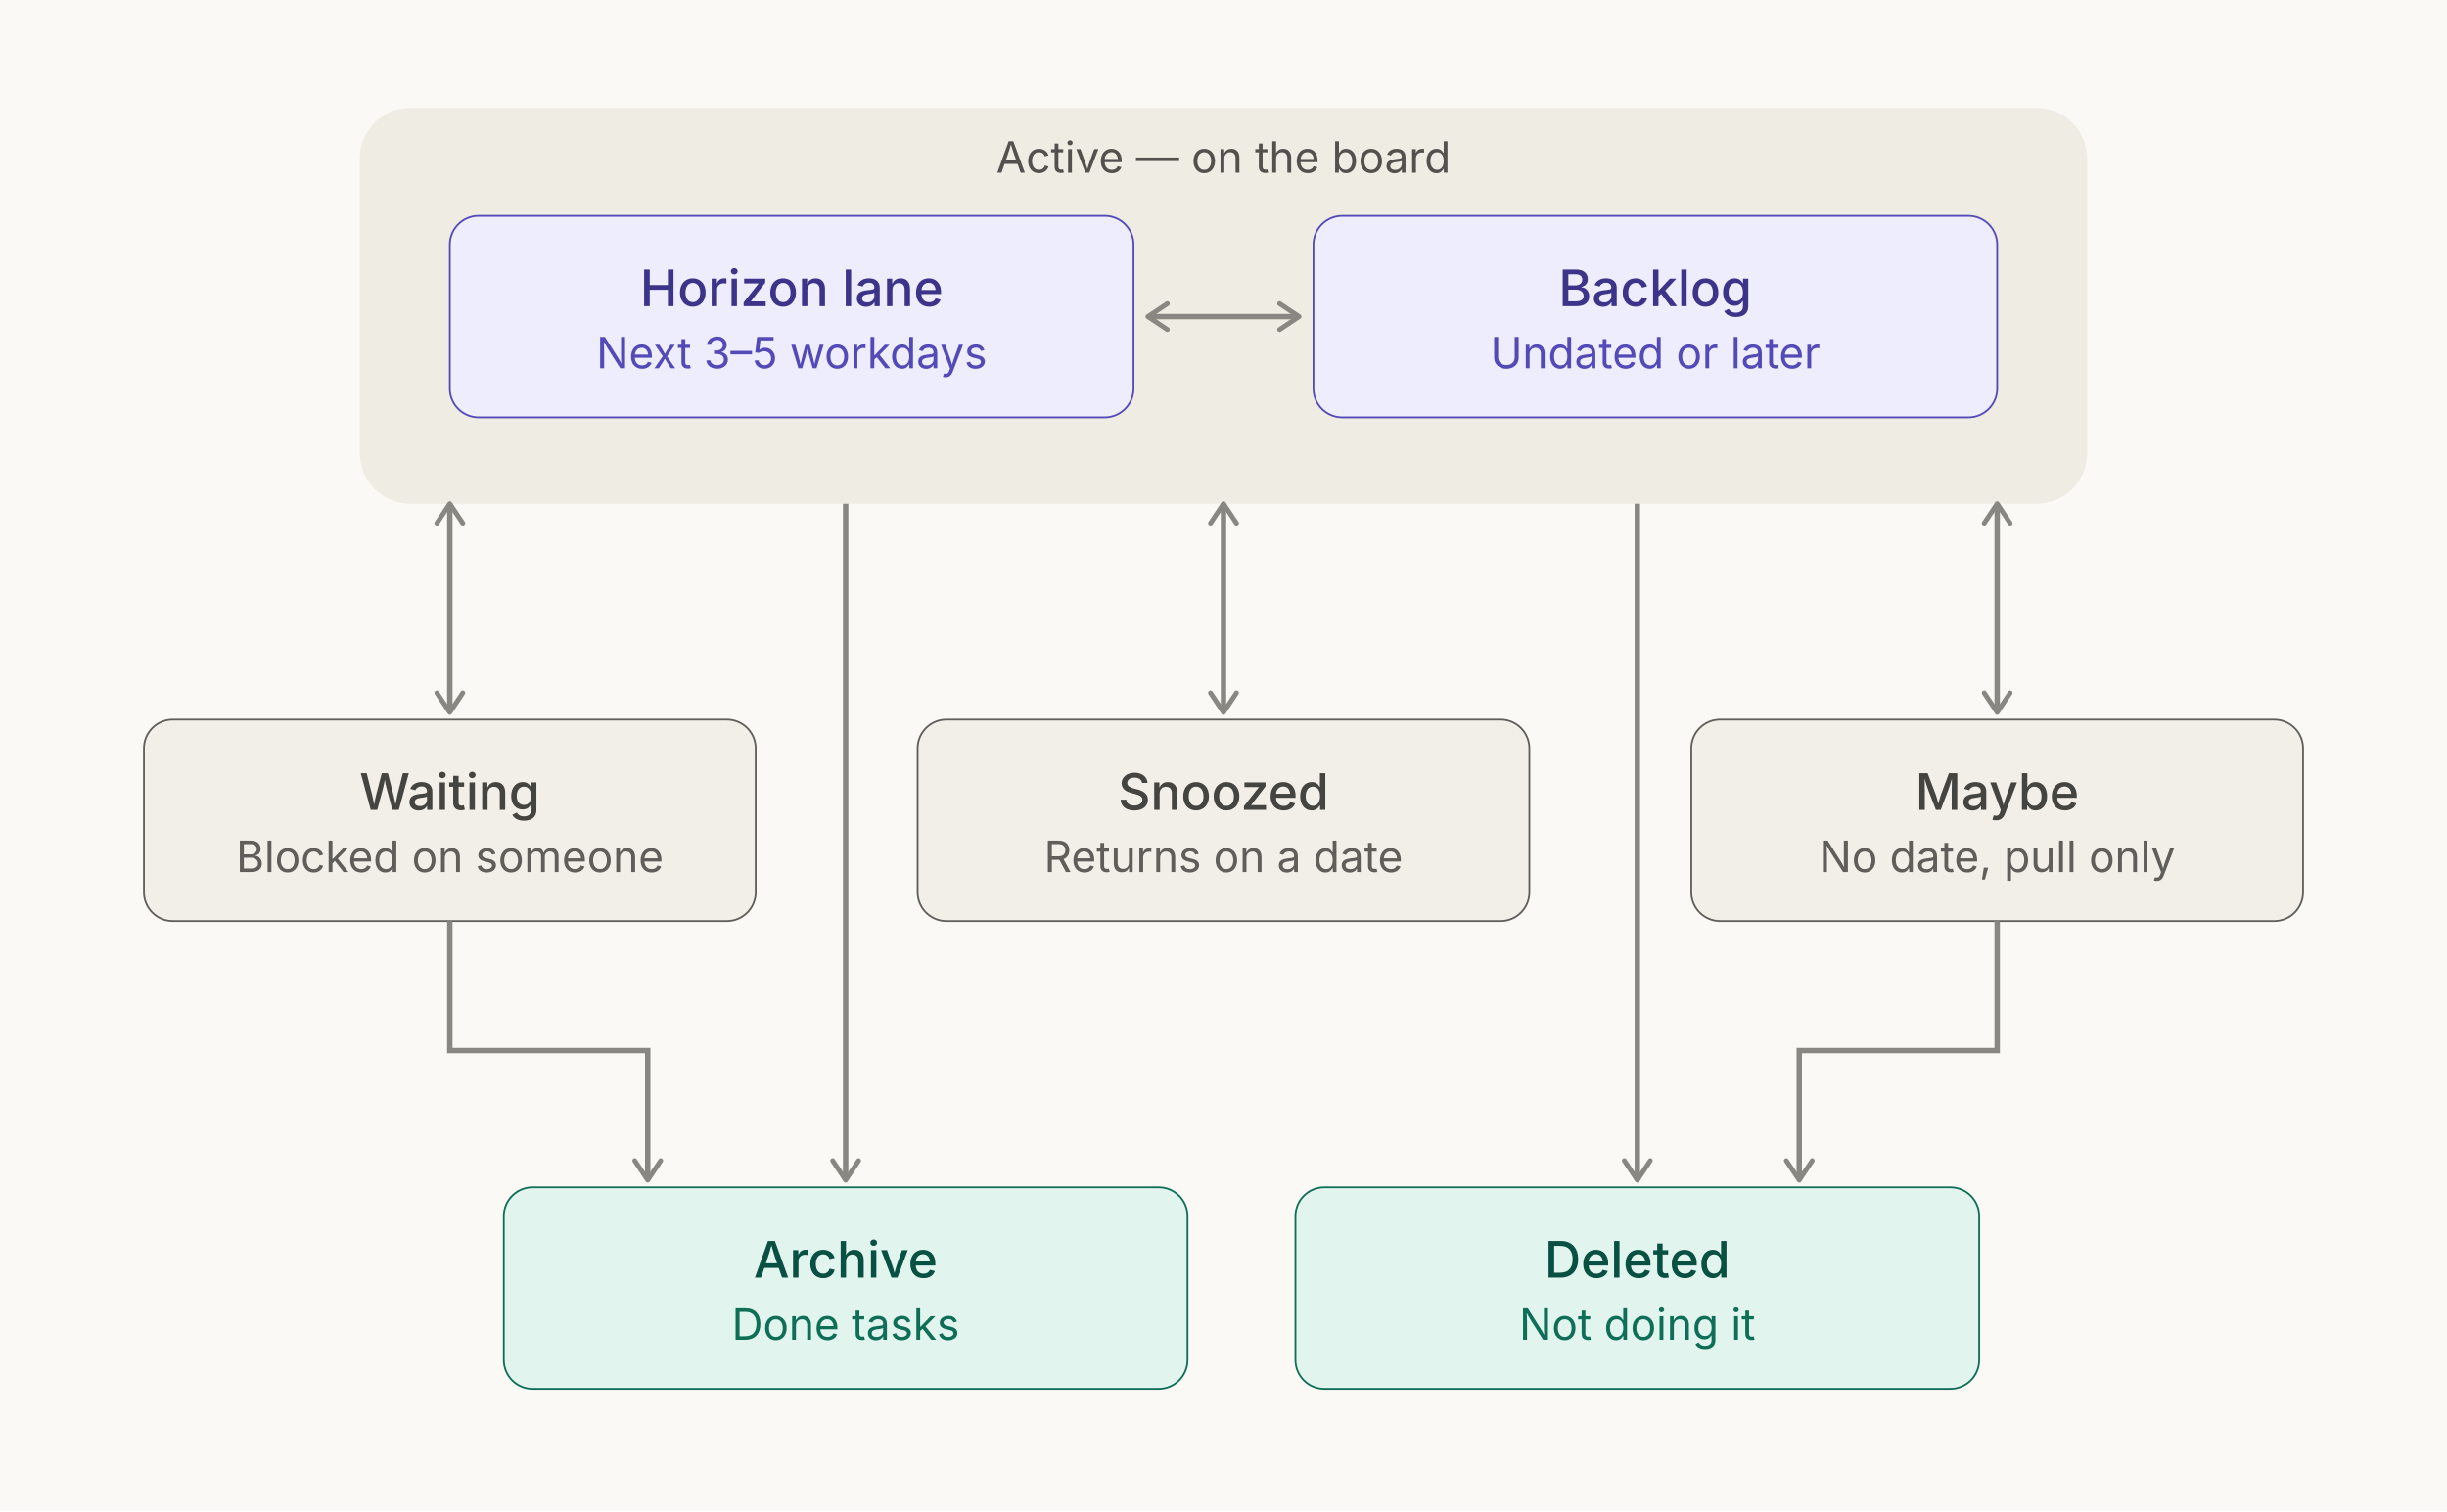
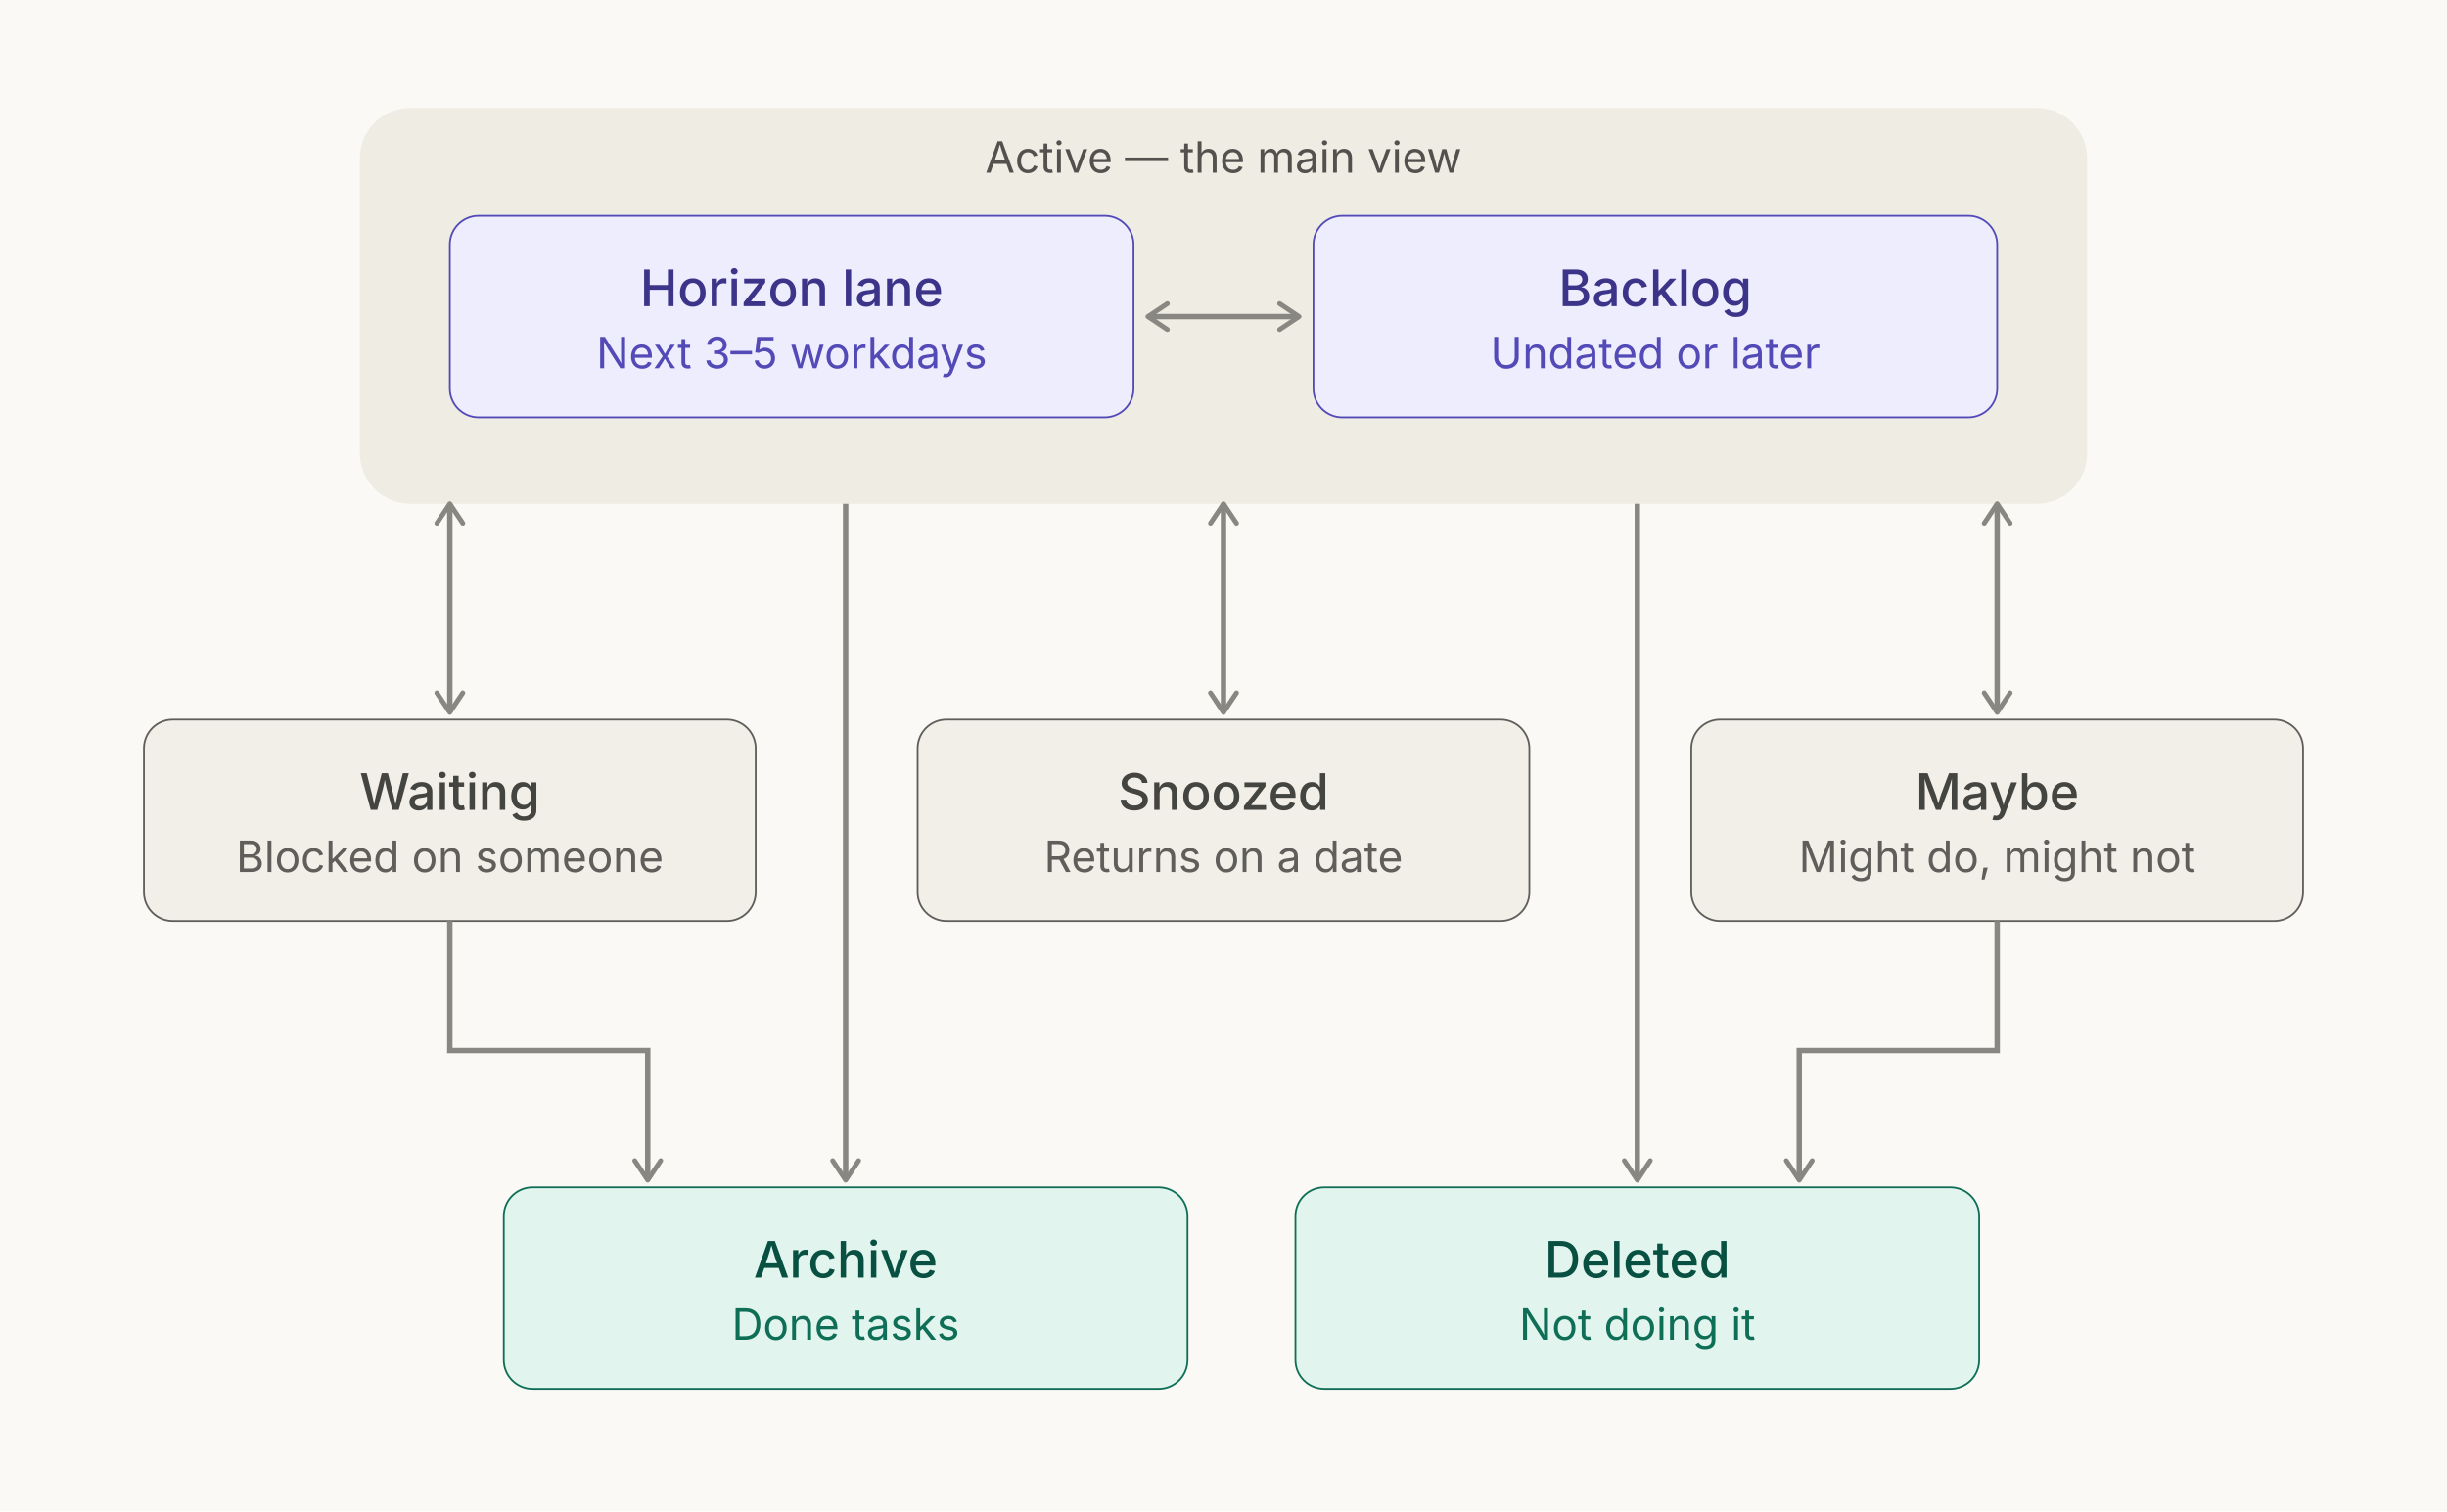
<svg xmlns="http://www.w3.org/2000/svg" width="680" height="420" viewBox="0 0 680 420" role="img" style="">
  <defs>
    <marker id="arrow" viewBox="0 0 10 10" refX="8" refY="5" markerWidth="6" markerHeight="6" orient="auto-start-reverse">
      <path d="M2 1L8 5L2 9" fill="none" stroke="context-stroke" stroke-width="1.5" stroke-linecap="round" stroke-linejoin="round" />
    </marker>
  </defs>
  <rect x="0" y="0" width="680" height="420" fill="#faf9f5" />
  <rect x="100" y="30" width="480" height="110" rx="14" fill="#eeece3" style="fill:rgb(238, 236, 227);stroke:none;color:rgb(11, 11, 11);stroke-width:0.5px;stroke-linecap:butt;stroke-linejoin:miter;opacity:1;font-family:&quot;Anthropic Sans&quot;, -apple-system, &quot;system-ui&quot;, &quot;Segoe UI&quot;, sans-serif;font-size:16px;font-weight:400;text-anchor:start;dominant-baseline:auto" />
-   <text x="340" y="48" text-anchor="middle" style="fill:rgb(82, 81, 78);stroke:none;color:rgb(11, 11, 11);stroke-width:1px;stroke-linecap:butt;stroke-linejoin:miter;opacity:1;font-family:&quot;Anthropic Sans&quot;, -apple-system, &quot;system-ui&quot;, &quot;Segoe UI&quot;, sans-serif;font-size:12px;font-weight:400;text-anchor:middle;dominant-baseline:auto">Active — on the board</text>
+   <text x="340" y="48" text-anchor="middle" style="fill:rgb(82, 81, 78);stroke:none;color:rgb(11, 11, 11);stroke-width:1px;stroke-linecap:butt;stroke-linejoin:miter;opacity:1;font-family:&quot;Anthropic Sans&quot;, -apple-system, &quot;system-ui&quot;, &quot;Segoe UI&quot;, sans-serif;font-size:12px;font-weight:400;text-anchor:middle;dominant-baseline:auto">Active — the main view</text>
  <g style="fill:rgb(0, 0, 0);stroke:none;color:rgb(11, 11, 11);stroke-width:1px;stroke-linecap:butt;stroke-linejoin:miter;opacity:1;font-family:&quot;Anthropic Sans&quot;, -apple-system, &quot;system-ui&quot;, &quot;Segoe UI&quot;, sans-serif;font-size:16px;font-weight:400;text-anchor:start;dominant-baseline:auto">
    <rect x="125" y="60" width="190" height="56" rx="8" stroke-width="0.5" style="fill:rgb(238, 237, 254);stroke:rgb(83, 74, 183);color:rgb(11, 11, 11);stroke-width:0.5px;stroke-linecap:butt;stroke-linejoin:miter;opacity:1;font-family:&quot;Anthropic Sans&quot;, -apple-system, &quot;system-ui&quot;, &quot;Segoe UI&quot;, sans-serif;font-size:16px;font-weight:400;text-anchor:start;dominant-baseline:auto" />
    <text x="220" y="80" text-anchor="middle" dominant-baseline="central" style="fill:rgb(60, 52, 137);stroke:none;color:rgb(11, 11, 11);stroke-width:1px;stroke-linecap:butt;stroke-linejoin:miter;opacity:1;font-family:&quot;Anthropic Sans&quot;, -apple-system, &quot;system-ui&quot;, &quot;Segoe UI&quot;, sans-serif;font-size:14px;font-weight:500;text-anchor:middle;dominant-baseline:central">Horizon lane</text>
    <text x="220" y="98" text-anchor="middle" dominant-baseline="central" style="fill:rgb(83, 74, 183);stroke:none;color:rgb(11, 11, 11);stroke-width:1px;stroke-linecap:butt;stroke-linejoin:miter;opacity:1;font-family:&quot;Anthropic Sans&quot;, -apple-system, &quot;system-ui&quot;, &quot;Segoe UI&quot;, sans-serif;font-size:12px;font-weight:400;text-anchor:middle;dominant-baseline:central">Next 3–5 workdays</text>
  </g>
  <g style="fill:rgb(0, 0, 0);stroke:none;color:rgb(11, 11, 11);stroke-width:1px;stroke-linecap:butt;stroke-linejoin:miter;opacity:1;font-family:&quot;Anthropic Sans&quot;, -apple-system, &quot;system-ui&quot;, &quot;Segoe UI&quot;, sans-serif;font-size:16px;font-weight:400;text-anchor:start;dominant-baseline:auto">
    <rect x="365" y="60" width="190" height="56" rx="8" stroke-width="0.5" style="fill:rgb(238, 237, 254);stroke:rgb(83, 74, 183);color:rgb(11, 11, 11);stroke-width:0.5px;stroke-linecap:butt;stroke-linejoin:miter;opacity:1;font-family:&quot;Anthropic Sans&quot;, -apple-system, &quot;system-ui&quot;, &quot;Segoe UI&quot;, sans-serif;font-size:16px;font-weight:400;text-anchor:start;dominant-baseline:auto" />
    <text x="460" y="80" text-anchor="middle" dominant-baseline="central" style="fill:rgb(60, 52, 137);stroke:none;color:rgb(11, 11, 11);stroke-width:1px;stroke-linecap:butt;stroke-linejoin:miter;opacity:1;font-family:&quot;Anthropic Sans&quot;, -apple-system, &quot;system-ui&quot;, &quot;Segoe UI&quot;, sans-serif;font-size:14px;font-weight:500;text-anchor:middle;dominant-baseline:central">Backlog</text>
    <text x="460" y="98" text-anchor="middle" dominant-baseline="central" style="fill:rgb(83, 74, 183);stroke:none;color:rgb(11, 11, 11);stroke-width:1px;stroke-linecap:butt;stroke-linejoin:miter;opacity:1;font-family:&quot;Anthropic Sans&quot;, -apple-system, &quot;system-ui&quot;, &quot;Segoe UI&quot;, sans-serif;font-size:12px;font-weight:400;text-anchor:middle;dominant-baseline:central">Undated or later</text>
  </g>
  <line x1="319" y1="88" x2="361" y2="88" marker-start="url(#arrow)" marker-end="url(#arrow)" style="fill:none;stroke:rgb(137, 135, 129);color:rgb(11, 11, 11);stroke-width:1.5px;stroke-linecap:butt;stroke-linejoin:miter;opacity:1;font-family:&quot;Anthropic Sans&quot;, -apple-system, &quot;system-ui&quot;, &quot;Segoe UI&quot;, sans-serif;font-size:16px;font-weight:400;text-anchor:start;dominant-baseline:auto" />
  <line x1="125" y1="140" x2="125" y2="198" marker-start="url(#arrow)" marker-end="url(#arrow)" style="fill:none;stroke:rgb(137, 135, 129);color:rgb(11, 11, 11);stroke-width:1.5px;stroke-linecap:butt;stroke-linejoin:miter;opacity:1;font-family:&quot;Anthropic Sans&quot;, -apple-system, &quot;system-ui&quot;, &quot;Segoe UI&quot;, sans-serif;font-size:16px;font-weight:400;text-anchor:start;dominant-baseline:auto" />
  <line x1="340" y1="140" x2="340" y2="198" marker-start="url(#arrow)" marker-end="url(#arrow)" style="fill:none;stroke:rgb(137, 135, 129);color:rgb(11, 11, 11);stroke-width:1.5px;stroke-linecap:butt;stroke-linejoin:miter;opacity:1;font-family:&quot;Anthropic Sans&quot;, -apple-system, &quot;system-ui&quot;, &quot;Segoe UI&quot;, sans-serif;font-size:16px;font-weight:400;text-anchor:start;dominant-baseline:auto" />
  <line x1="555" y1="140" x2="555" y2="198" marker-start="url(#arrow)" marker-end="url(#arrow)" style="fill:none;stroke:rgb(137, 135, 129);color:rgb(11, 11, 11);stroke-width:1.5px;stroke-linecap:butt;stroke-linejoin:miter;opacity:1;font-family:&quot;Anthropic Sans&quot;, -apple-system, &quot;system-ui&quot;, &quot;Segoe UI&quot;, sans-serif;font-size:16px;font-weight:400;text-anchor:start;dominant-baseline:auto" />
  <g style="fill:rgb(0, 0, 0);stroke:none;color:rgb(11, 11, 11);stroke-width:1px;stroke-linecap:butt;stroke-linejoin:miter;opacity:1;font-family:&quot;Anthropic Sans&quot;, -apple-system, &quot;system-ui&quot;, &quot;Segoe UI&quot;, sans-serif;font-size:16px;font-weight:400;text-anchor:start;dominant-baseline:auto">
    <rect x="40" y="200" width="170" height="56" rx="8" stroke-width="0.5" style="fill:rgb(241, 239, 232);stroke:rgb(95, 94, 90);color:rgb(11, 11, 11);stroke-width:0.5px;stroke-linecap:butt;stroke-linejoin:miter;opacity:1;font-family:&quot;Anthropic Sans&quot;, -apple-system, &quot;system-ui&quot;, &quot;Segoe UI&quot;, sans-serif;font-size:16px;font-weight:400;text-anchor:start;dominant-baseline:auto" />
    <text x="125" y="220" text-anchor="middle" dominant-baseline="central" style="fill:rgb(68, 68, 65);stroke:none;color:rgb(11, 11, 11);stroke-width:1px;stroke-linecap:butt;stroke-linejoin:miter;opacity:1;font-family:&quot;Anthropic Sans&quot;, -apple-system, &quot;system-ui&quot;, &quot;Segoe UI&quot;, sans-serif;font-size:14px;font-weight:500;text-anchor:middle;dominant-baseline:central">Waiting</text>
    <text x="125" y="238" text-anchor="middle" dominant-baseline="central" style="fill:rgb(95, 94, 90);stroke:none;color:rgb(11, 11, 11);stroke-width:1px;stroke-linecap:butt;stroke-linejoin:miter;opacity:1;font-family:&quot;Anthropic Sans&quot;, -apple-system, &quot;system-ui&quot;, &quot;Segoe UI&quot;, sans-serif;font-size:12px;font-weight:400;text-anchor:middle;dominant-baseline:central">Blocked on someone</text>
  </g>
  <g style="fill:rgb(0, 0, 0);stroke:none;color:rgb(11, 11, 11);stroke-width:1px;stroke-linecap:butt;stroke-linejoin:miter;opacity:1;font-family:&quot;Anthropic Sans&quot;, -apple-system, &quot;system-ui&quot;, &quot;Segoe UI&quot;, sans-serif;font-size:16px;font-weight:400;text-anchor:start;dominant-baseline:auto">
    <rect x="255" y="200" width="170" height="56" rx="8" stroke-width="0.5" style="fill:rgb(241, 239, 232);stroke:rgb(95, 94, 90);color:rgb(11, 11, 11);stroke-width:0.5px;stroke-linecap:butt;stroke-linejoin:miter;opacity:1;font-family:&quot;Anthropic Sans&quot;, -apple-system, &quot;system-ui&quot;, &quot;Segoe UI&quot;, sans-serif;font-size:16px;font-weight:400;text-anchor:start;dominant-baseline:auto" />
    <text x="340" y="220" text-anchor="middle" dominant-baseline="central" style="fill:rgb(68, 68, 65);stroke:none;color:rgb(11, 11, 11);stroke-width:1px;stroke-linecap:butt;stroke-linejoin:miter;opacity:1;font-family:&quot;Anthropic Sans&quot;, -apple-system, &quot;system-ui&quot;, &quot;Segoe UI&quot;, sans-serif;font-size:14px;font-weight:500;text-anchor:middle;dominant-baseline:central">Snoozed</text>
    <text x="340" y="238" text-anchor="middle" dominant-baseline="central" style="fill:rgb(95, 94, 90);stroke:none;color:rgb(11, 11, 11);stroke-width:1px;stroke-linecap:butt;stroke-linejoin:miter;opacity:1;font-family:&quot;Anthropic Sans&quot;, -apple-system, &quot;system-ui&quot;, &quot;Segoe UI&quot;, sans-serif;font-size:12px;font-weight:400;text-anchor:middle;dominant-baseline:central">Returns on a date</text>
  </g>
  <g style="fill:rgb(0, 0, 0);stroke:none;color:rgb(11, 11, 11);stroke-width:1px;stroke-linecap:butt;stroke-linejoin:miter;opacity:1;font-family:&quot;Anthropic Sans&quot;, -apple-system, &quot;system-ui&quot;, &quot;Segoe UI&quot;, sans-serif;font-size:16px;font-weight:400;text-anchor:start;dominant-baseline:auto">
    <rect x="470" y="200" width="170" height="56" rx="8" stroke-width="0.5" style="fill:rgb(241, 239, 232);stroke:rgb(95, 94, 90);color:rgb(11, 11, 11);stroke-width:0.5px;stroke-linecap:butt;stroke-linejoin:miter;opacity:1;font-family:&quot;Anthropic Sans&quot;, -apple-system, &quot;system-ui&quot;, &quot;Segoe UI&quot;, sans-serif;font-size:16px;font-weight:400;text-anchor:start;dominant-baseline:auto" />
    <text x="555" y="220" text-anchor="middle" dominant-baseline="central" style="fill:rgb(68, 68, 65);stroke:none;color:rgb(11, 11, 11);stroke-width:1px;stroke-linecap:butt;stroke-linejoin:miter;opacity:1;font-family:&quot;Anthropic Sans&quot;, -apple-system, &quot;system-ui&quot;, &quot;Segoe UI&quot;, sans-serif;font-size:14px;font-weight:500;text-anchor:middle;dominant-baseline:central">Maybe</text>
-     <text x="555" y="238" text-anchor="middle" dominant-baseline="central" style="fill:rgb(95, 94, 90);stroke:none;color:rgb(11, 11, 11);stroke-width:1px;stroke-linecap:butt;stroke-linejoin:miter;opacity:1;font-family:&quot;Anthropic Sans&quot;, -apple-system, &quot;system-ui&quot;, &quot;Segoe UI&quot;, sans-serif;font-size:12px;font-weight:400;text-anchor:middle;dominant-baseline:central">No date, pull only</text>
+     <text x="555" y="238" text-anchor="middle" dominant-baseline="central" style="fill:rgb(95, 94, 90);stroke:none;color:rgb(11, 11, 11);stroke-width:1px;stroke-linecap:butt;stroke-linejoin:miter;opacity:1;font-family:&quot;Anthropic Sans&quot;, -apple-system, &quot;system-ui&quot;, &quot;Segoe UI&quot;, sans-serif;font-size:12px;font-weight:400;text-anchor:middle;dominant-baseline:central">Might do, might not</text>
  </g>
  <line x1="235" y1="140" x2="235" y2="328" marker-end="url(#arrow)" style="fill:none;stroke:rgb(137, 135, 129);color:rgb(11, 11, 11);stroke-width:1.5px;stroke-linecap:butt;stroke-linejoin:miter;opacity:1;font-family:&quot;Anthropic Sans&quot;, -apple-system, &quot;system-ui&quot;, &quot;Segoe UI&quot;, sans-serif;font-size:16px;font-weight:400;text-anchor:start;dominant-baseline:auto" />
  <line x1="455" y1="140" x2="455" y2="328" marker-end="url(#arrow)" style="fill:none;stroke:rgb(137, 135, 129);color:rgb(11, 11, 11);stroke-width:1.5px;stroke-linecap:butt;stroke-linejoin:miter;opacity:1;font-family:&quot;Anthropic Sans&quot;, -apple-system, &quot;system-ui&quot;, &quot;Segoe UI&quot;, sans-serif;font-size:16px;font-weight:400;text-anchor:start;dominant-baseline:auto" />
  <path d="M125 256 L125 292 L180 292 L180 328" fill="none" marker-end="url(#arrow)" style="fill:none;stroke:rgb(137, 135, 129);color:rgb(11, 11, 11);stroke-width:1.5px;stroke-linecap:butt;stroke-linejoin:miter;opacity:1;font-family:&quot;Anthropic Sans&quot;, -apple-system, &quot;system-ui&quot;, &quot;Segoe UI&quot;, sans-serif;font-size:16px;font-weight:400;text-anchor:start;dominant-baseline:auto" />
  <path d="M555 256 L555 292 L500 292 L500 328" fill="none" marker-end="url(#arrow)" style="fill:none;stroke:rgb(137, 135, 129);color:rgb(11, 11, 11);stroke-width:1.5px;stroke-linecap:butt;stroke-linejoin:miter;opacity:1;font-family:&quot;Anthropic Sans&quot;, -apple-system, &quot;system-ui&quot;, &quot;Segoe UI&quot;, sans-serif;font-size:16px;font-weight:400;text-anchor:start;dominant-baseline:auto" />
  <g style="fill:rgb(0, 0, 0);stroke:none;color:rgb(11, 11, 11);stroke-width:1px;stroke-linecap:butt;stroke-linejoin:miter;opacity:1;font-family:&quot;Anthropic Sans&quot;, -apple-system, &quot;system-ui&quot;, &quot;Segoe UI&quot;, sans-serif;font-size:16px;font-weight:400;text-anchor:start;dominant-baseline:auto">
    <rect x="140" y="330" width="190" height="56" rx="8" stroke-width="0.5" style="fill:rgb(225, 245, 238);stroke:rgb(15, 110, 86);color:rgb(11, 11, 11);stroke-width:0.5px;stroke-linecap:butt;stroke-linejoin:miter;opacity:1;font-family:&quot;Anthropic Sans&quot;, -apple-system, &quot;system-ui&quot;, &quot;Segoe UI&quot;, sans-serif;font-size:16px;font-weight:400;text-anchor:start;dominant-baseline:auto" />
    <text x="235" y="350" text-anchor="middle" dominant-baseline="central" style="fill:rgb(8, 80, 65);stroke:none;color:rgb(11, 11, 11);stroke-width:1px;stroke-linecap:butt;stroke-linejoin:miter;opacity:1;font-family:&quot;Anthropic Sans&quot;, -apple-system, &quot;system-ui&quot;, &quot;Segoe UI&quot;, sans-serif;font-size:14px;font-weight:500;text-anchor:middle;dominant-baseline:central">Archive</text>
    <text x="235" y="368" text-anchor="middle" dominant-baseline="central" style="fill:rgb(15, 110, 86);stroke:none;color:rgb(11, 11, 11);stroke-width:1px;stroke-linecap:butt;stroke-linejoin:miter;opacity:1;font-family:&quot;Anthropic Sans&quot;, -apple-system, &quot;system-ui&quot;, &quot;Segoe UI&quot;, sans-serif;font-size:12px;font-weight:400;text-anchor:middle;dominant-baseline:central">Done tasks</text>
  </g>
  <g style="fill:rgb(0, 0, 0);stroke:none;color:rgb(11, 11, 11);stroke-width:1px;stroke-linecap:butt;stroke-linejoin:miter;opacity:1;font-family:&quot;Anthropic Sans&quot;, -apple-system, &quot;system-ui&quot;, &quot;Segoe UI&quot;, sans-serif;font-size:16px;font-weight:400;text-anchor:start;dominant-baseline:auto">
    <rect x="360" y="330" width="190" height="56" rx="8" stroke-width="0.5" style="fill:rgb(225, 245, 238);stroke:rgb(15, 110, 86);color:rgb(11, 11, 11);stroke-width:0.5px;stroke-linecap:butt;stroke-linejoin:miter;opacity:1;font-family:&quot;Anthropic Sans&quot;, -apple-system, &quot;system-ui&quot;, &quot;Segoe UI&quot;, sans-serif;font-size:16px;font-weight:400;text-anchor:start;dominant-baseline:auto" />
    <text x="455" y="350" text-anchor="middle" dominant-baseline="central" style="fill:rgb(8, 80, 65);stroke:none;color:rgb(11, 11, 11);stroke-width:1px;stroke-linecap:butt;stroke-linejoin:miter;opacity:1;font-family:&quot;Anthropic Sans&quot;, -apple-system, &quot;system-ui&quot;, &quot;Segoe UI&quot;, sans-serif;font-size:14px;font-weight:500;text-anchor:middle;dominant-baseline:central">Deleted</text>
    <text x="455" y="368" text-anchor="middle" dominant-baseline="central" style="fill:rgb(15, 110, 86);stroke:none;color:rgb(11, 11, 11);stroke-width:1px;stroke-linecap:butt;stroke-linejoin:miter;opacity:1;font-family:&quot;Anthropic Sans&quot;, -apple-system, &quot;system-ui&quot;, &quot;Segoe UI&quot;, sans-serif;font-size:12px;font-weight:400;text-anchor:middle;dominant-baseline:central">Not doing it</text>
  </g>
</svg>
